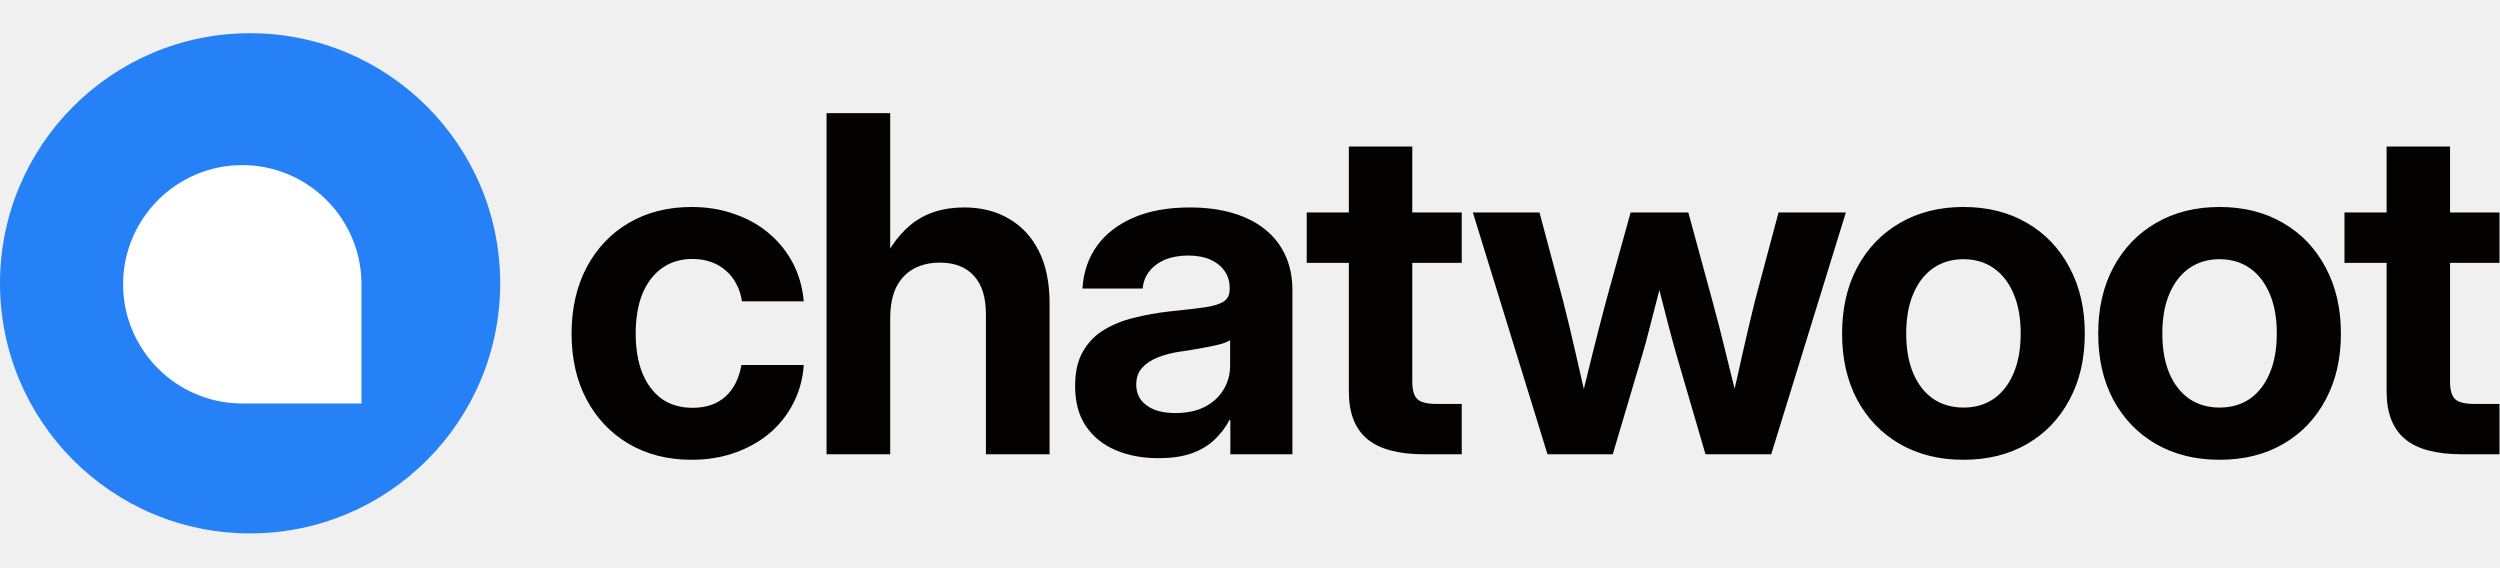
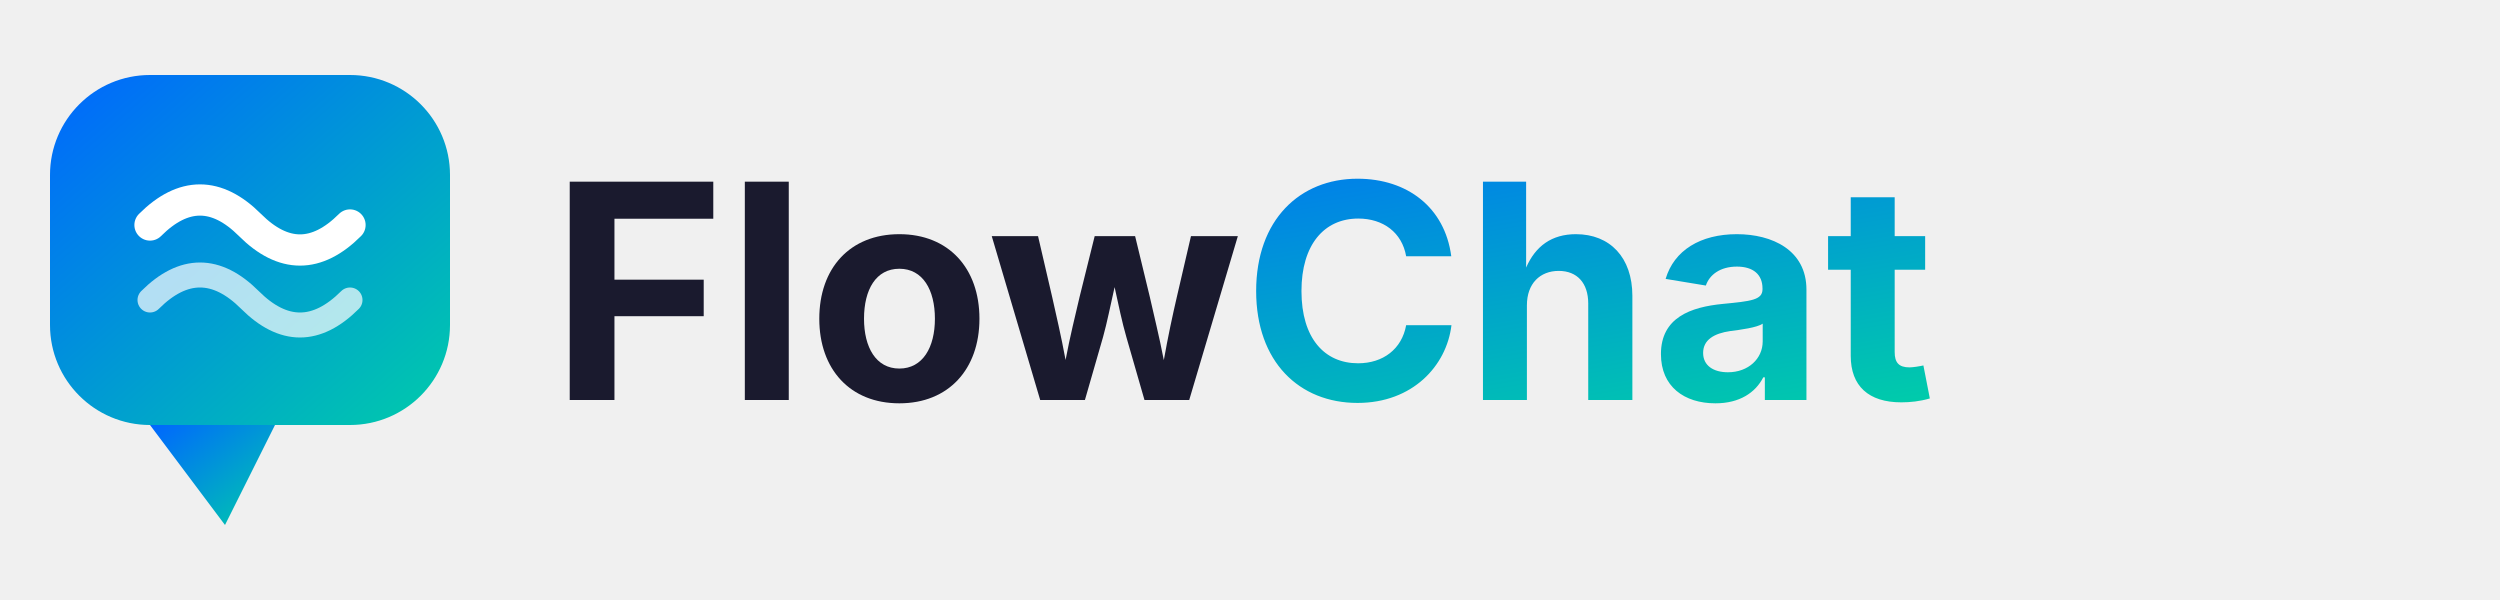
- <svg xmlns="http://www.w3.org/2000/svg" width="2559" height="581" viewBox="0 0 2559 581" fill="none">
-   <path d="M256 546C397.385 546 512 431.385 512 290C512 148.615 397.385 34 256 34C114.615 34 0 148.615 0 290C0 431.385 114.615 546 256 546Z" fill="#2781F6" />
-   <path d="M367 410H247.99C182.388 410 129 356.608 129 290.989C129 225.392 182.388 172 247.992 172C313.612 172 367 225.392 367 290.989V410Z" fill="white" stroke="white" stroke-width="6" />
-   <path d="M707.875 470.625C683.5 470.625 662.016 465.156 643.422 454.219C624.984 443.281 610.609 428.125 600.297 408.75C590.141 389.375 585.062 366.953 585.062 341.484C585.062 316.016 590.141 293.516 600.297 273.984C610.609 254.453 624.984 239.219 643.422 228.281C662.016 217.344 683.5 211.875 707.875 211.875C723.812 211.875 738.5 214.297 751.938 219.141C765.531 223.828 777.328 230.469 787.328 239.062C797.484 247.656 805.609 257.812 811.703 269.531C817.797 281.25 821.469 294.219 822.719 308.438H759.438C758.5 301.875 756.625 296.016 753.812 290.859C751.156 285.547 747.641 281.016 743.266 277.266C739.047 273.359 734.047 270.391 728.266 268.359C722.641 266.172 716.156 265.078 708.812 265.078C696.781 265.078 686.391 268.203 677.641 274.453C668.891 280.703 662.172 289.531 657.484 300.938C652.953 312.344 650.688 325.859 650.688 341.484C650.688 356.953 652.953 370.391 657.484 381.797C662.172 393.203 668.812 402.031 677.406 408.281C686.156 414.375 696.625 417.422 708.812 417.422C716.156 417.422 722.641 416.406 728.266 414.375C733.891 412.344 738.734 409.453 742.797 405.703C747.016 401.797 750.453 397.188 753.109 391.875C755.766 386.406 757.719 380.312 758.969 373.594H822.719C821.781 387.656 818.266 400.625 812.172 412.5C806.234 424.219 798.188 434.453 788.031 443.203C777.875 451.797 766 458.516 752.406 463.359C738.812 468.203 723.969 470.625 707.875 470.625ZM911.209 326.484V465H846.053V115.781H911.209V281.25H898.319C906.288 259.375 917.459 242.422 931.834 230.391C946.366 218.359 964.725 212.344 986.913 212.344C1004.41 212.344 1019.65 216.172 1032.62 223.828C1045.74 231.328 1055.98 242.344 1063.32 256.875C1070.66 271.406 1074.33 289.141 1074.33 310.078V465H1009.18V321.562C1009.18 304.219 1005.04 291.094 996.756 282.188C988.631 273.281 977.069 268.828 962.069 268.828C952.069 268.828 943.241 270.859 935.584 274.922C927.928 278.984 921.913 285.234 917.538 293.672C913.319 302.109 911.209 313.047 911.209 326.484ZM1185.79 468.984C1169.39 468.984 1154.78 466.25 1141.97 460.781C1129.15 455.312 1119 447.109 1111.5 436.172C1104.15 425.234 1100.48 411.562 1100.48 395.156C1100.48 381.094 1103.06 369.453 1108.22 360.234C1113.53 350.859 1120.64 343.438 1129.54 337.969C1138.61 332.344 1149 328.125 1160.72 325.312C1172.43 322.344 1184.62 320.156 1197.28 318.75C1212.59 317.188 1224.7 315.781 1233.61 314.531C1242.51 313.125 1248.92 311.094 1252.83 308.438C1256.73 305.781 1258.68 301.719 1258.68 296.25V294.609C1258.68 288.047 1256.97 282.344 1253.53 277.5C1250.09 272.5 1245.25 268.594 1239 265.781C1232.75 262.969 1225.17 261.562 1216.26 261.562C1207.36 261.562 1199.47 262.969 1192.59 265.781C1185.87 268.594 1180.48 272.578 1176.42 277.734C1172.51 282.734 1170.25 288.594 1169.62 295.312H1107.98C1109.08 278.438 1114.08 263.828 1122.98 251.484C1132.04 239.141 1144.54 229.531 1160.48 222.656C1176.58 215.781 1195.72 212.344 1217.9 212.344C1234.47 212.344 1249.23 214.297 1262.2 218.203C1275.33 222.109 1286.34 227.734 1295.25 235.078C1304.31 242.422 1311.18 251.328 1315.87 261.797C1320.56 272.109 1322.9 283.75 1322.9 296.719V465H1259.39V430.078H1258.45C1254.23 437.891 1248.92 444.766 1242.51 450.703C1236.26 456.484 1228.45 461.016 1219.08 464.297C1209.86 467.422 1198.76 468.984 1185.79 468.984ZM1203.14 422.812C1214.86 422.812 1224.86 420.703 1233.14 416.484C1241.58 412.109 1247.98 406.25 1252.36 398.906C1256.89 391.562 1259.15 383.281 1259.15 374.062V348.281C1257.12 349.531 1254.39 350.703 1250.95 351.797C1247.67 352.734 1243.68 353.672 1239 354.609C1234.47 355.547 1229.47 356.484 1224 357.422C1218.68 358.359 1213.14 359.219 1207.36 360C1199.23 361.25 1191.81 363.203 1185.09 365.859C1178.37 368.516 1172.98 372.109 1168.92 376.641C1165.01 381.016 1163.06 386.719 1163.06 393.75C1163.06 399.688 1164.7 404.922 1167.98 409.453C1171.42 413.828 1176.11 417.188 1182.04 419.531C1187.98 421.719 1195.01 422.812 1203.14 422.812ZM1496.24 217.5V269.062H1337.57V217.5H1496.24ZM1380.69 150H1445.61V390.703C1445.61 399.297 1447.33 405.234 1450.77 408.516C1454.21 411.797 1460.69 413.438 1470.22 413.438C1474.13 413.438 1478.66 413.438 1483.82 413.438C1489.13 413.438 1493.27 413.438 1496.24 413.438V465C1492.02 465 1486.32 465 1479.13 465C1472.1 465 1464.99 465 1457.8 465C1431.39 465 1411.94 459.766 1399.44 449.297C1386.94 438.828 1380.69 422.656 1380.69 400.781V150ZM1584.03 465L1507.62 217.5H1575.82L1599.73 307.031C1604.26 324.688 1608.63 342.891 1612.85 361.641C1617.07 380.391 1621.29 398.828 1625.51 416.953H1616.6C1621.13 398.828 1625.67 380.391 1630.2 361.641C1634.88 342.891 1639.57 324.688 1644.26 307.031L1669.1 217.5H1728.17L1752.54 307.031C1757.38 324.688 1762.07 342.891 1766.6 361.641C1771.13 380.391 1775.67 398.828 1780.2 416.953H1771.06C1775.43 398.828 1779.65 380.391 1783.71 361.641C1787.93 342.891 1792.23 324.688 1796.6 307.031L1820.51 217.5H1889.42L1813.01 465H1745.74L1716.45 364.688C1713.63 354.844 1710.9 344.844 1708.24 334.688C1705.59 324.375 1702.93 314.062 1700.28 303.75C1697.78 293.281 1695.12 282.969 1692.31 272.812H1704.96C1702.31 282.969 1699.57 293.281 1696.76 303.75C1694.1 314.062 1691.45 324.375 1688.79 334.688C1686.29 344.844 1683.56 354.844 1680.59 364.688L1650.82 465H1584.03ZM2009.78 470.625C1985.09 470.625 1963.38 465.234 1944.62 454.453C1926.03 443.672 1911.5 428.594 1901.03 409.219C1890.72 389.844 1885.56 367.266 1885.56 341.484C1885.56 315.703 1890.72 293.125 1901.03 273.75C1911.5 254.219 1926.03 239.062 1944.62 228.281C1963.38 217.344 1985.09 211.875 2009.78 211.875C2034.62 211.875 2056.34 217.344 2074.94 228.281C2093.53 239.062 2107.98 254.219 2118.3 273.75C2128.77 293.125 2134 315.703 2134 341.484C2134 367.266 2128.77 389.844 2118.3 409.219C2107.98 428.594 2093.53 443.672 2074.94 454.453C2056.34 465.234 2034.62 470.625 2009.78 470.625ZM2009.78 417.188C2021.66 417.188 2031.97 414.219 2040.72 408.281C2049.47 402.188 2056.27 393.438 2061.11 382.031C2065.95 370.625 2068.38 357.109 2068.38 341.484C2068.38 325.547 2065.95 311.953 2061.11 300.703C2056.27 289.297 2049.47 280.547 2040.72 274.453C2031.97 268.359 2021.66 265.312 2009.78 265.312C1998.06 265.312 1987.75 268.359 1978.84 274.453C1970.09 280.547 1963.3 289.297 1958.45 300.703C1953.61 311.953 1951.19 325.547 1951.19 341.484C1951.19 357.266 1953.61 370.859 1958.45 382.266C1963.3 393.516 1970.09 402.188 1978.84 408.281C1987.75 414.219 1998.06 417.188 2009.78 417.188ZM2271.94 470.625C2247.26 470.625 2225.54 465.234 2206.79 454.453C2188.19 443.672 2173.66 428.594 2163.19 409.219C2152.88 389.844 2147.72 367.266 2147.72 341.484C2147.72 315.703 2152.88 293.125 2163.19 273.75C2173.66 254.219 2188.19 239.062 2206.79 228.281C2225.54 217.344 2247.26 211.875 2271.94 211.875C2296.79 211.875 2318.51 217.344 2337.1 228.281C2355.69 239.062 2370.15 254.219 2380.46 273.75C2390.93 293.125 2396.16 315.703 2396.16 341.484C2396.16 367.266 2390.93 389.844 2380.46 409.219C2370.15 428.594 2355.69 443.672 2337.1 454.453C2318.51 465.234 2296.79 470.625 2271.94 470.625ZM2271.94 417.188C2283.82 417.188 2294.13 414.219 2302.88 408.281C2311.63 402.188 2318.43 393.438 2323.27 382.031C2328.12 370.625 2330.54 357.109 2330.54 341.484C2330.54 325.547 2328.12 311.953 2323.27 300.703C2318.43 289.297 2311.63 280.547 2302.88 274.453C2294.13 268.359 2283.82 265.312 2271.94 265.312C2260.22 265.312 2249.91 268.359 2241.01 274.453C2232.26 280.547 2225.46 289.297 2220.62 300.703C2215.77 311.953 2213.35 325.547 2213.35 341.484C2213.35 357.266 2215.77 370.859 2220.62 382.266C2225.46 393.516 2232.26 402.188 2241.01 408.281C2249.91 414.219 2260.22 417.188 2271.94 417.188ZM2558.48 217.5V269.062H2399.81V217.5H2558.48ZM2442.93 150H2507.86V390.703C2507.86 399.297 2509.57 405.234 2513.01 408.516C2516.45 411.797 2522.93 413.438 2532.47 413.438C2536.37 413.438 2540.9 413.438 2546.06 413.438C2551.37 413.438 2555.51 413.438 2558.48 413.438V465C2554.26 465 2548.56 465 2541.37 465C2534.34 465 2527.23 465 2520.04 465C2493.64 465 2474.18 459.766 2461.68 449.297C2449.18 438.828 2442.93 422.656 2442.93 400.781V150Z" fill="#040101" />
+ <svg xmlns="http://www.w3.org/2000/svg" viewBox="0 0 200 48" fill="none">
+   <defs>
+     <linearGradient id="fc-grad" x1="0" y1="0" x2="1" y2="1">
+       <stop offset="0%" stop-color="#0066FF" />
+       <stop offset="100%" stop-color="#00CCAA" />
+     </linearGradient>
+   </defs>
+   <rect x="4" y="6" width="32" height="28" rx="8" fill="url(#fc-grad)" />
+   <polygon points="12,34 18,42 22,34" fill="url(#fc-grad)" />
+   <path d="M12 18 Q16 14, 20 18 T28 18" stroke="white" stroke-width="2.5" fill="none" stroke-linecap="round" />
+   <path d="M12 24 Q16 20, 20 24 T28 24" stroke="white" stroke-width="2" fill="none" stroke-linecap="round" opacity="0.7" />
+   <text x="44" y="32" font-family="Inter, -apple-system, BlinkMacSystemFont, sans-serif" font-size="24" font-weight="700" fill="#1a1a2e">
+     Flow<tspan fill="url(#fc-grad)">Chat</tspan>
+   </text>
</svg>
